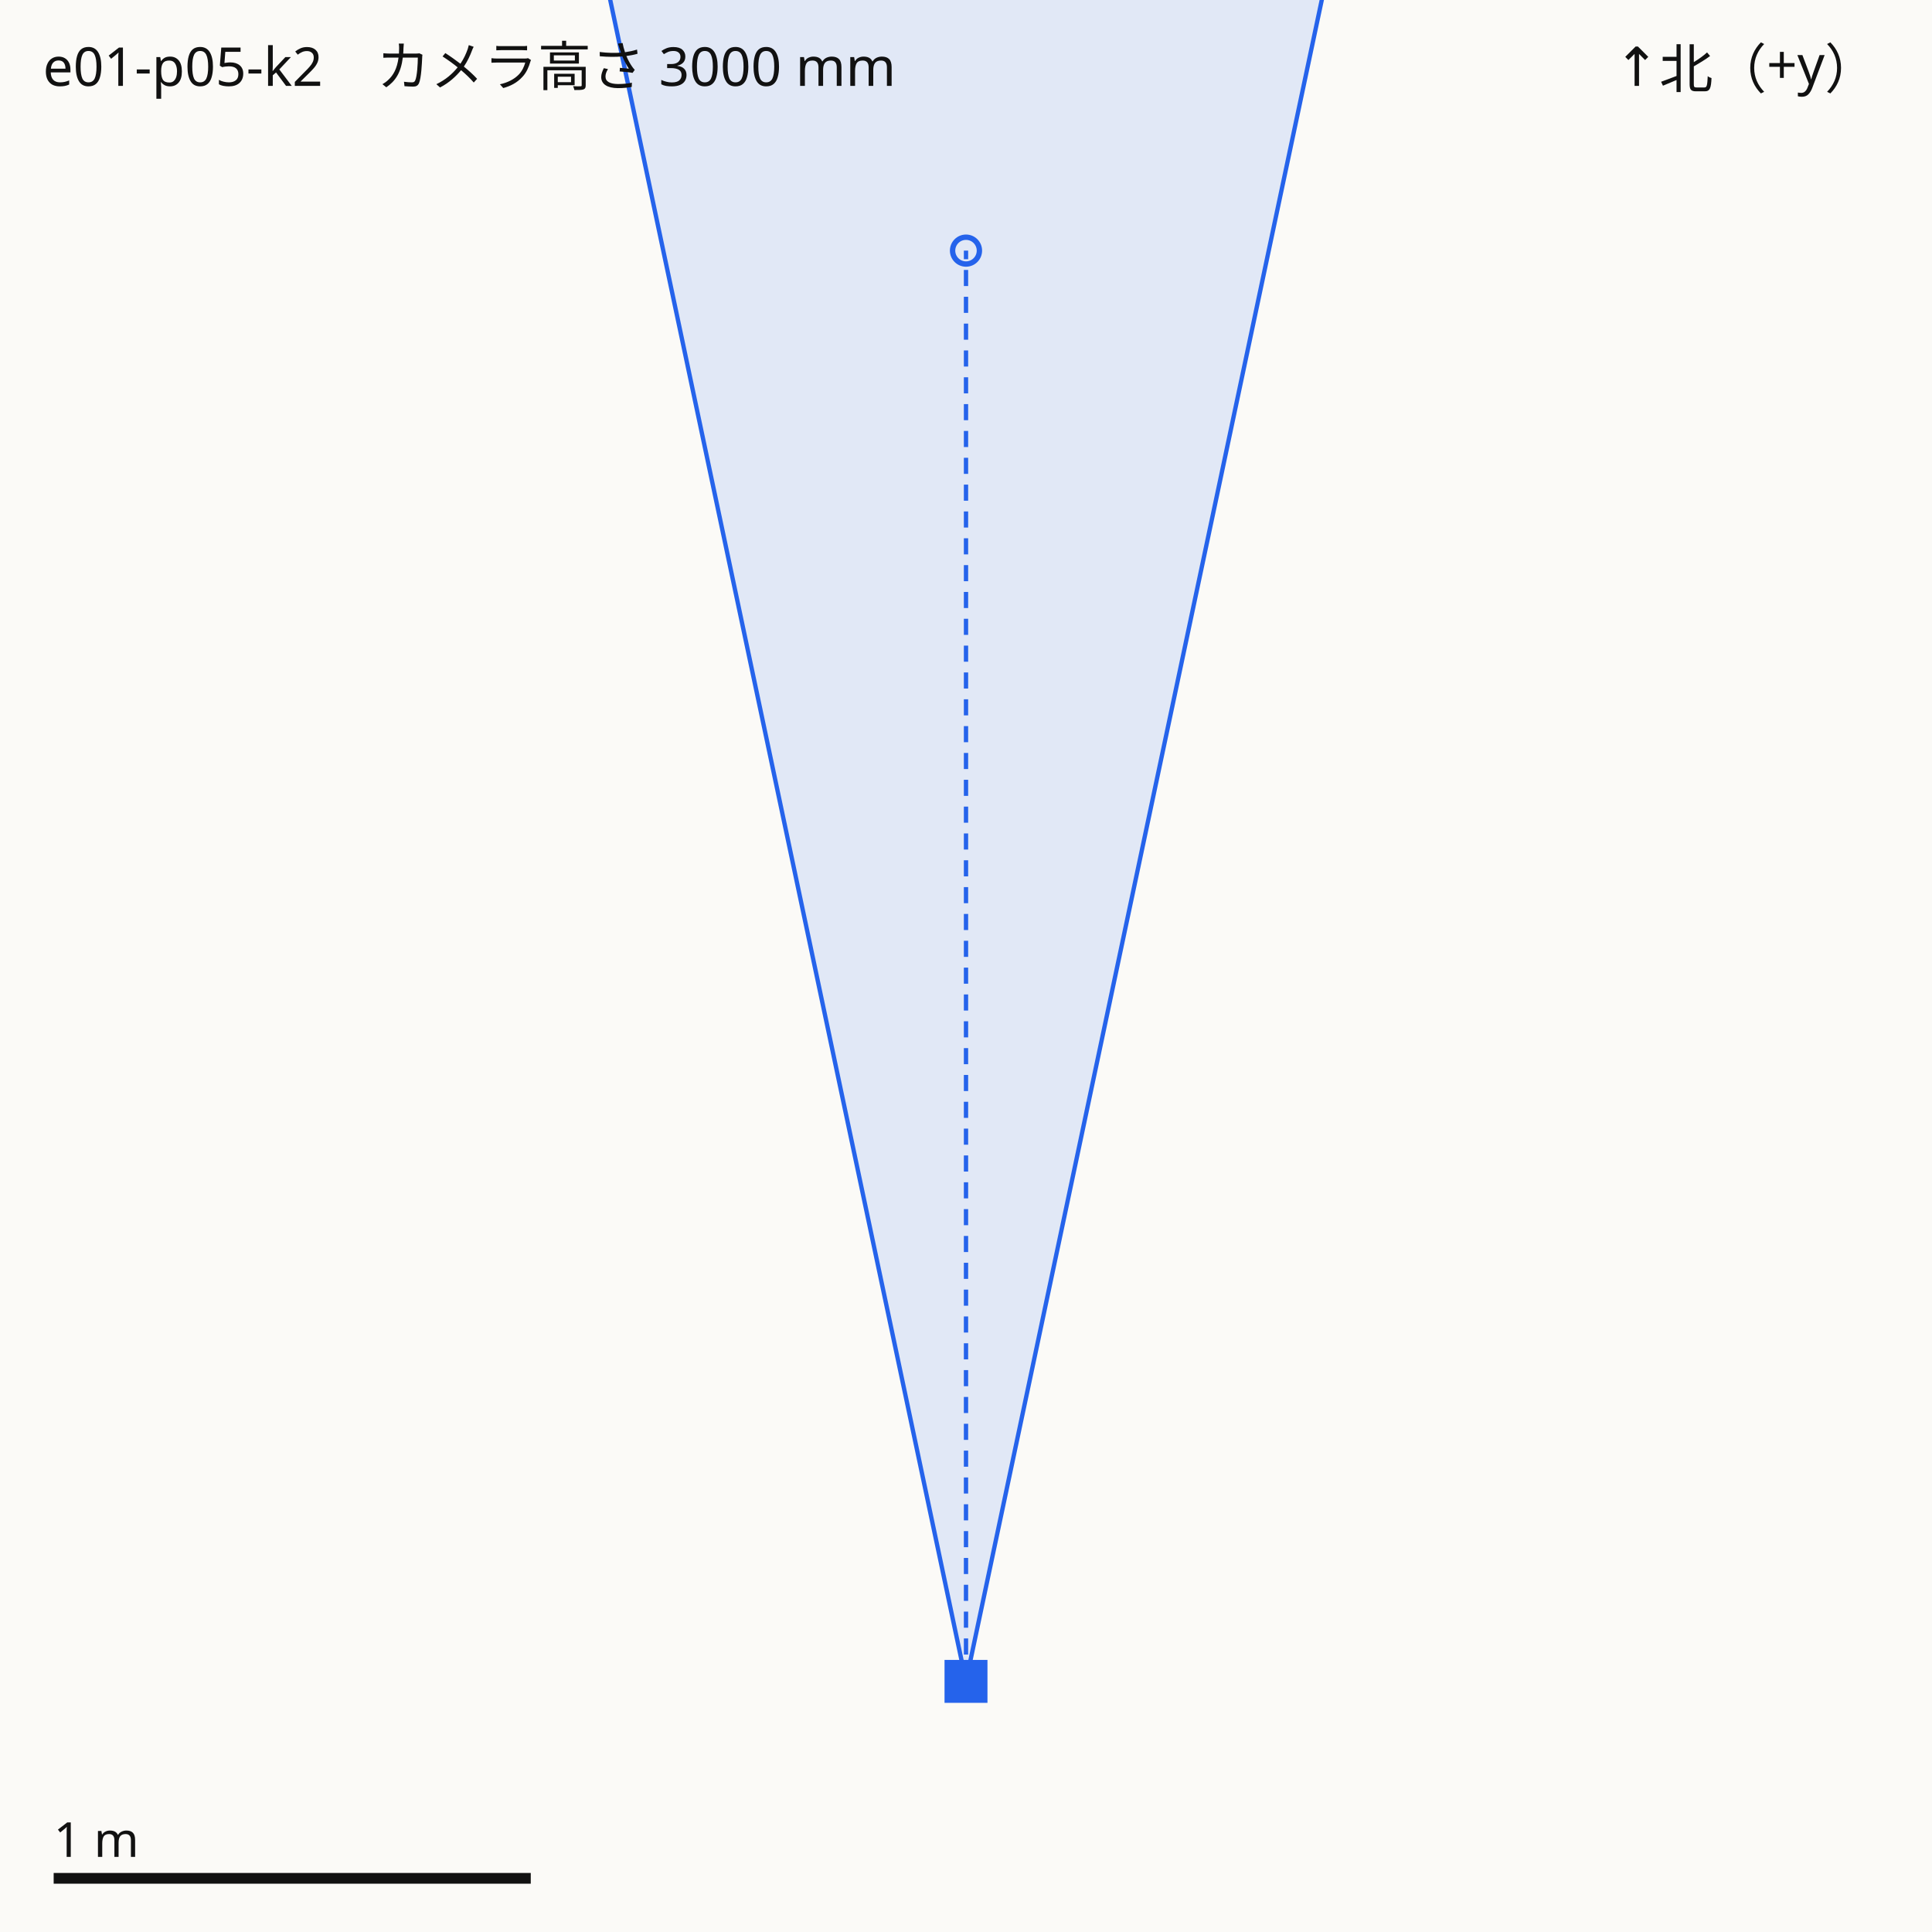
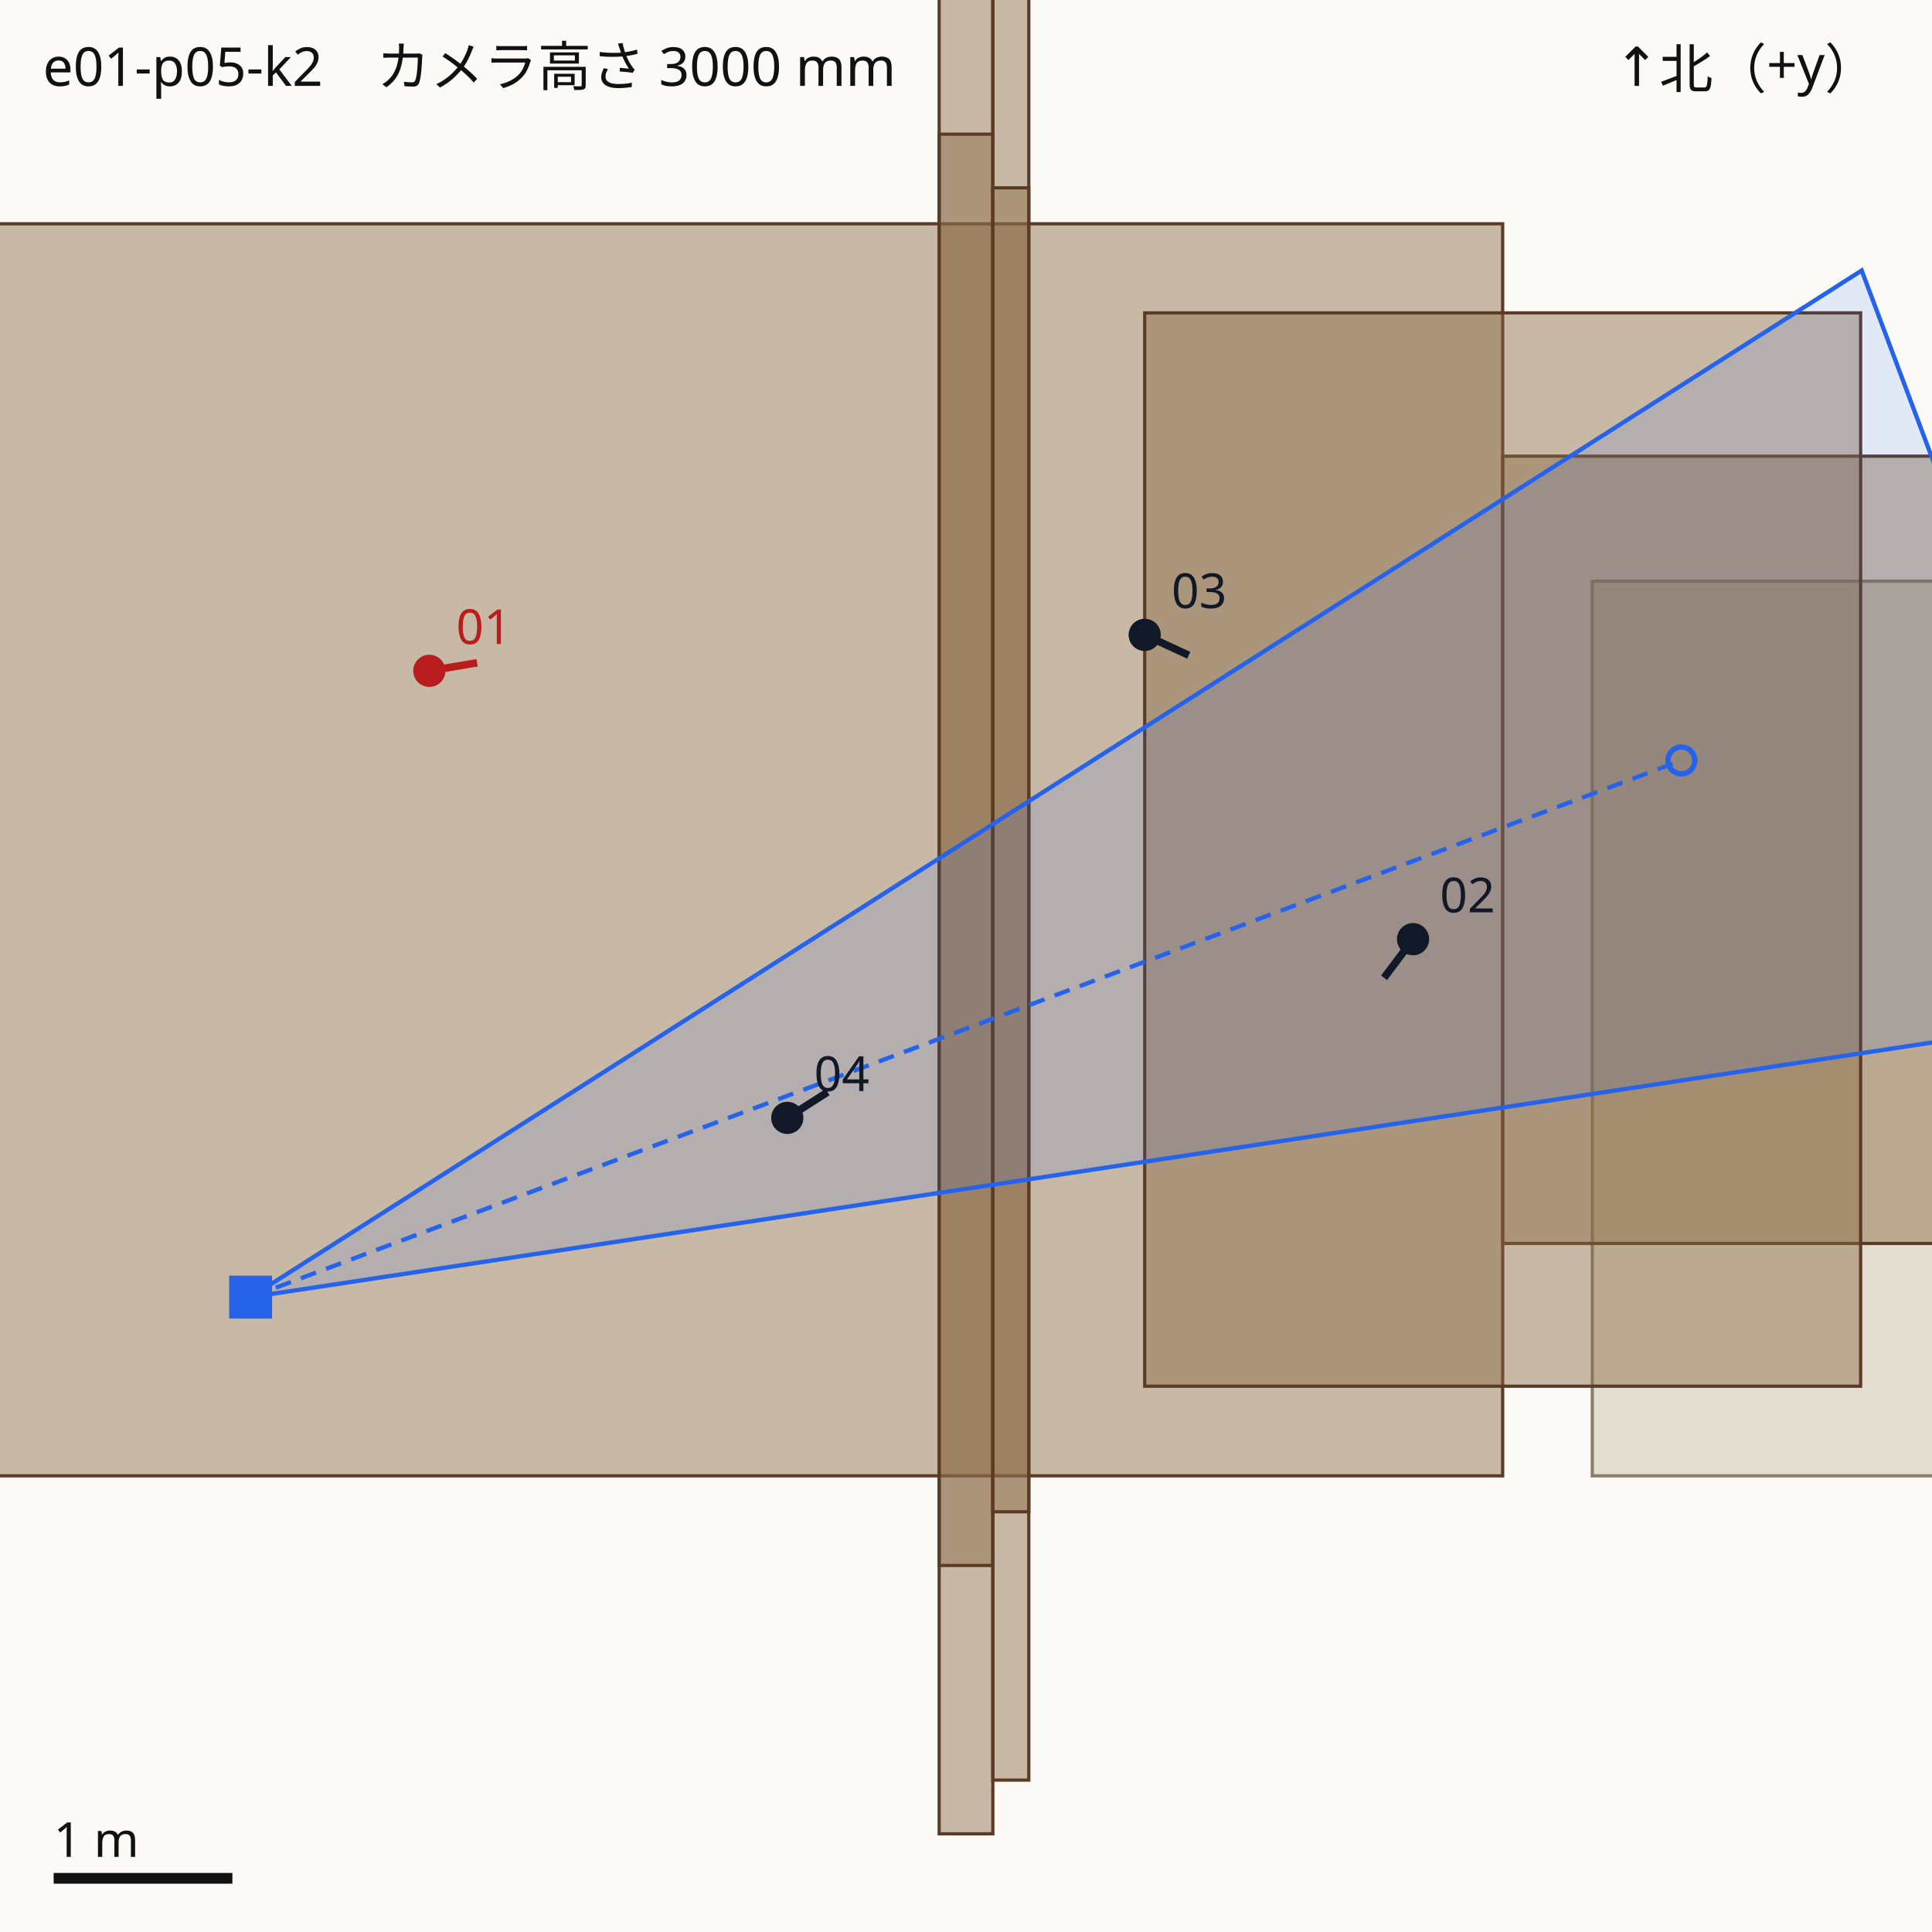
<svg xmlns="http://www.w3.org/2000/svg" viewBox="0 0 360 360" width="360" height="360" font-family="IPAGothic, sans-serif">
  <rect width="360" height="360" fill="#fbfaf7" />
-   <path d="M180.0,313.3 L111.0,-12.8 L249.0,-12.8 Z" fill="#2563eb" fill-opacity="0.12" stroke="#2563eb" stroke-width="0.8" />
-   <line x1="180.0" y1="313.3" x2="180.0" y2="46.7" stroke="#2563eb" stroke-dasharray="3 2" stroke-width="0.8" />
-   <circle cx="180.0" cy="46.7" r="2.5" fill="none" stroke="#2563eb" />
-   <rect x="176.0" y="309.3" width="8" height="8" fill="#2563eb" />
-   <line x1="10" y1="350" x2="98.9" y2="350" stroke="#111" stroke-width="2" />
+   <rect x="296.7" y="108.3" width="200.0" height="166.7" fill="#cfc6b0" fill-opacity="0.55" stroke="#8a7f6a" stroke-width="0.6" />
+   <polygon points="-520.0,275.0 280.0,275.0 280.0,41.7 -520.0,41.7" fill="#8b6b45" fill-opacity="0.45" stroke="#5b3b24" stroke-width="0.6" />
+   <polygon points="280.0,231.7 380.0,231.7 380.0,85.0 280.0,85.0" fill="#8b6b45" fill-opacity="0.45" stroke="#5b3b24" stroke-width="0.6" />
+   <polygon points="-520.0,275.0 -353.3,275.0 -353.3,41.7 -520.0,41.7" fill="#8b6b45" fill-opacity="0.45" stroke="#5b3b24" stroke-width="0.6" />
+   <polygon points="213.3,258.3 346.7,258.3 346.7,58.3 213.3,58.3" fill="#8b6b45" fill-opacity="0.45" stroke="#5b3b24" stroke-width="0.6" />
+   <polygon points="380.0,163.3 580.0,163.3 580.0,153.3 380.0,153.3" fill="#8b6b45" fill-opacity="0.45" stroke="#5b3b24" stroke-width="0.6" />
+   <polygon points="175.0,341.7 185.0,341.7 185.0,-25.0 175.0,-25.0" fill="#8b6b45" fill-opacity="0.45" stroke="#5b3b24" stroke-width="0.6" />
+   <polygon points="185.0,331.7 191.7,331.7 191.7,-15.0 185.0,-15.0" fill="#8b6b45" fill-opacity="0.45" stroke="#5b3b24" stroke-width="0.6" />
+   <polygon points="175.0,291.7 185.0,291.7 185.0,25.0 175.0,25.0" fill="#8b6b45" fill-opacity="0.45" stroke="#5b3b24" stroke-width="0.6" />
+   <polygon points="185.0,281.7 191.7,281.7 191.7,35.0 185.0,35.0" fill="#8b6b45" fill-opacity="0.45" stroke="#5b3b24" stroke-width="0.6" />
+   <polygon points="-58.3,341.7 -48.3,341.7 -48.3,-25.0 -58.3,-25.0" fill="#8b6b45" fill-opacity="0.45" stroke="#5b3b24" stroke-width="0.6" />
+   <polygon points="-48.3,331.7 -41.7,331.7 -41.7,-15.0 -48.3,-15.0" fill="#8b6b45" fill-opacity="0.45" stroke="#5b3b24" stroke-width="0.6" />
+   <polygon points="-58.3,291.7 -48.3,291.7 -48.3,25.0 -58.3,25.0" fill="#8b6b45" fill-opacity="0.45" stroke="#5b3b24" stroke-width="0.6" />
+   <polygon points="-48.3,281.7 -41.7,281.7 -41.7,35.0 -48.3,35.0" fill="#8b6b45" fill-opacity="0.45" stroke="#5b3b24" stroke-width="0.6" />
+   <polygon points="-291.7,341.7 -281.7,341.7 -281.7,-25.0 -291.7,-25.0" fill="#8b6b45" fill-opacity="0.45" stroke="#5b3b24" stroke-width="0.6" />
+   <polygon points="-281.7,331.7 -275.0,331.7 -275.0,-15.0 -281.7,-15.0" fill="#8b6b45" fill-opacity="0.45" stroke="#5b3b24" stroke-width="0.6" />
+   <polygon points="-291.7,291.7 -281.7,291.7 -281.7,25.0 -291.7,25.0" fill="#8b6b45" fill-opacity="0.45" stroke="#5b3b24" stroke-width="0.6" />
+   <polygon points="-281.7,281.7 -275.0,281.7 -275.0,35.0 -281.7,35.0" fill="#8b6b45" fill-opacity="0.45" stroke="#5b3b24" stroke-width="0.6" />
+   <path d="M46.7,241.7 L346.9,50.4 L398.7,188.4 Z" fill="#2563eb" fill-opacity="0.12" stroke="#2563eb" stroke-width="0.8" />
+   <line x1="46.7" y1="241.7" x2="313.3" y2="141.7" stroke="#2563eb" stroke-dasharray="3 2" stroke-width="0.8" />
+   <circle cx="313.3" cy="141.7" r="2.5" fill="none" stroke="#2563eb" />
+   <rect x="42.7" y="237.7" width="8" height="8" fill="#2563eb" />
+   <circle cx="80.0" cy="125.0" r="3" fill="#b91c1c" />
+   <line x1="80.0" y1="125.0" x2="88.9" y2="123.5" stroke="#b91c1c" stroke-width="1.4" />
+   <text x="85.0" y="120.0" font-size="9" fill="#b91c1c">01</text>
+   <circle cx="263.3" cy="175.0" r="3" fill="#111827" />
+   <line x1="263.3" y1="175.0" x2="257.9" y2="182.2" stroke="#111827" stroke-width="1.4" />
+   <text x="268.3" y="170.0" font-size="9" fill="#111827">02</text>
+   <circle cx="213.3" cy="118.3" r="3" fill="#111827" />
+   <line x1="213.3" y1="118.3" x2="221.5" y2="122.1" stroke="#111827" stroke-width="1.4" />
+   <text x="218.3" y="113.3" font-size="9" fill="#111827">03</text>
+   <circle cx="146.7" cy="208.3" r="3" fill="#111827" />
+   <line x1="146.7" y1="208.3" x2="154.2" y2="203.5" stroke="#111827" stroke-width="1.4" />
+   <text x="151.7" y="203.3" font-size="9" fill="#111827">04</text>
+   <line x1="10" y1="350" x2="43.3" y2="350" stroke="#111" stroke-width="2" />
  <text x="10" y="346" font-size="9" fill="#111">1 m</text>
  <text x="8" y="16" font-size="10" fill="#111">e01-p05-k2　カメラ高さ 3000 mm</text>
  <text x="350" y="16" font-size="10" text-anchor="end" fill="#111">↑北（+y）</text>
</svg>
